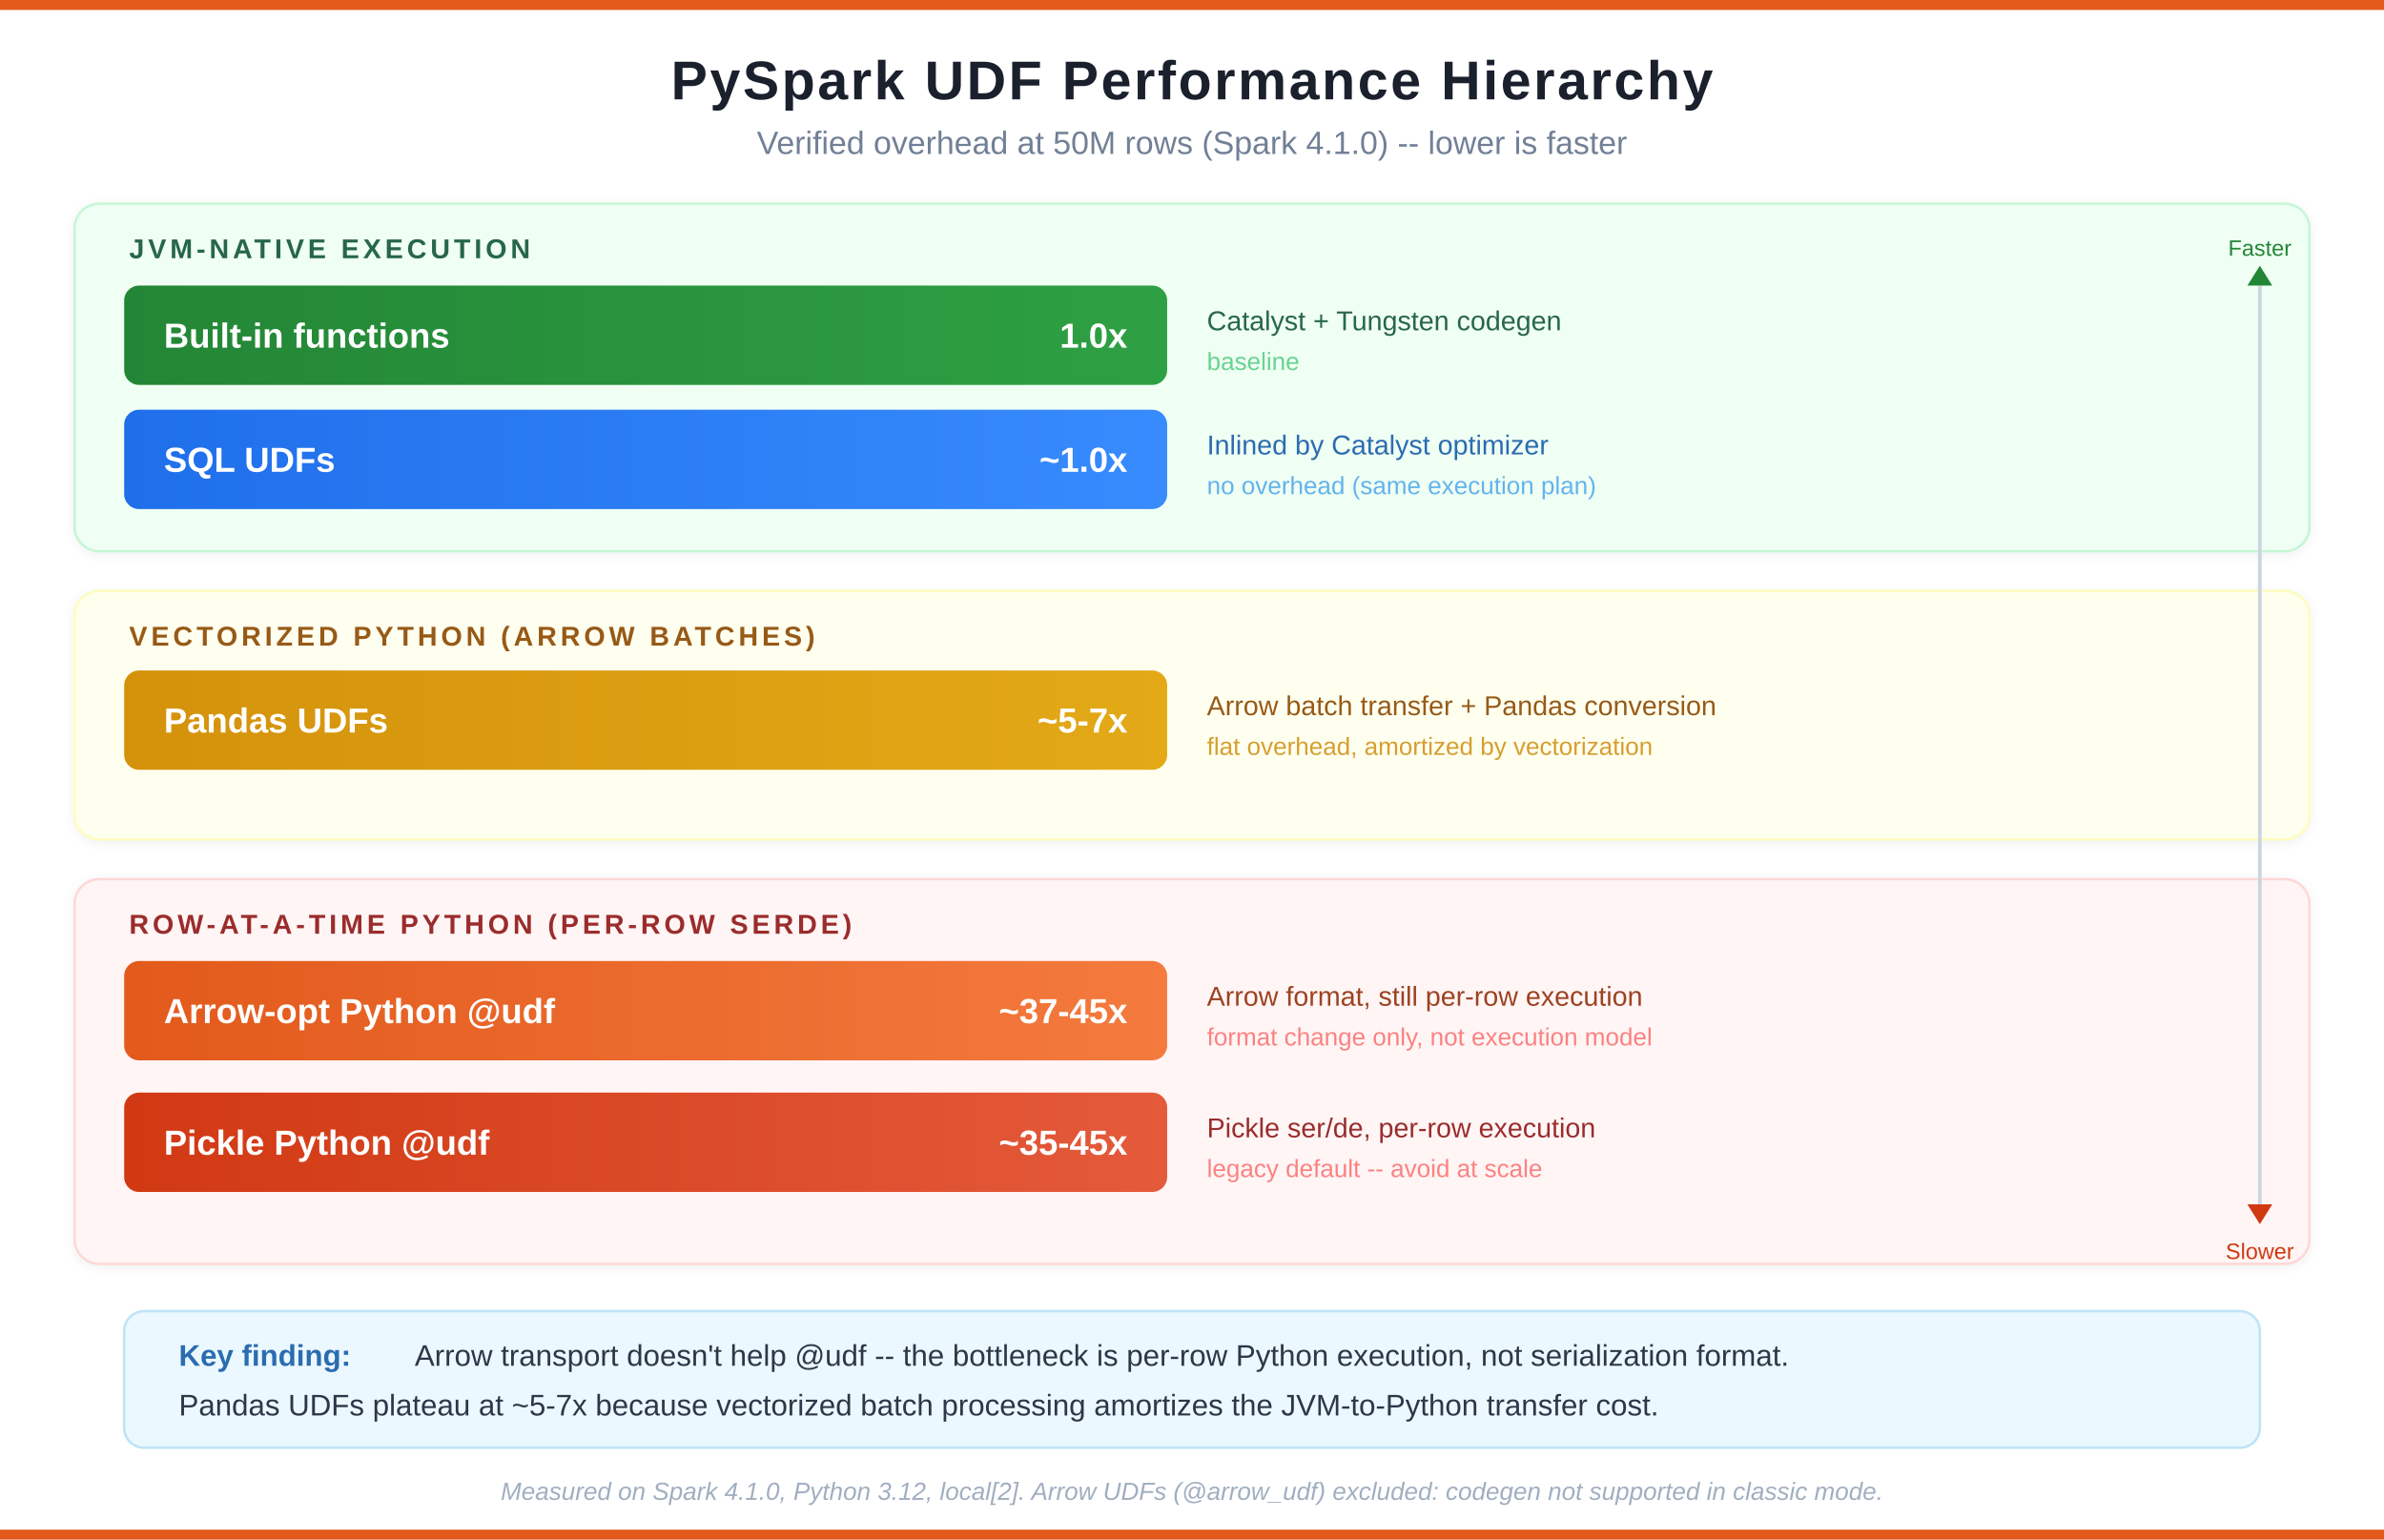
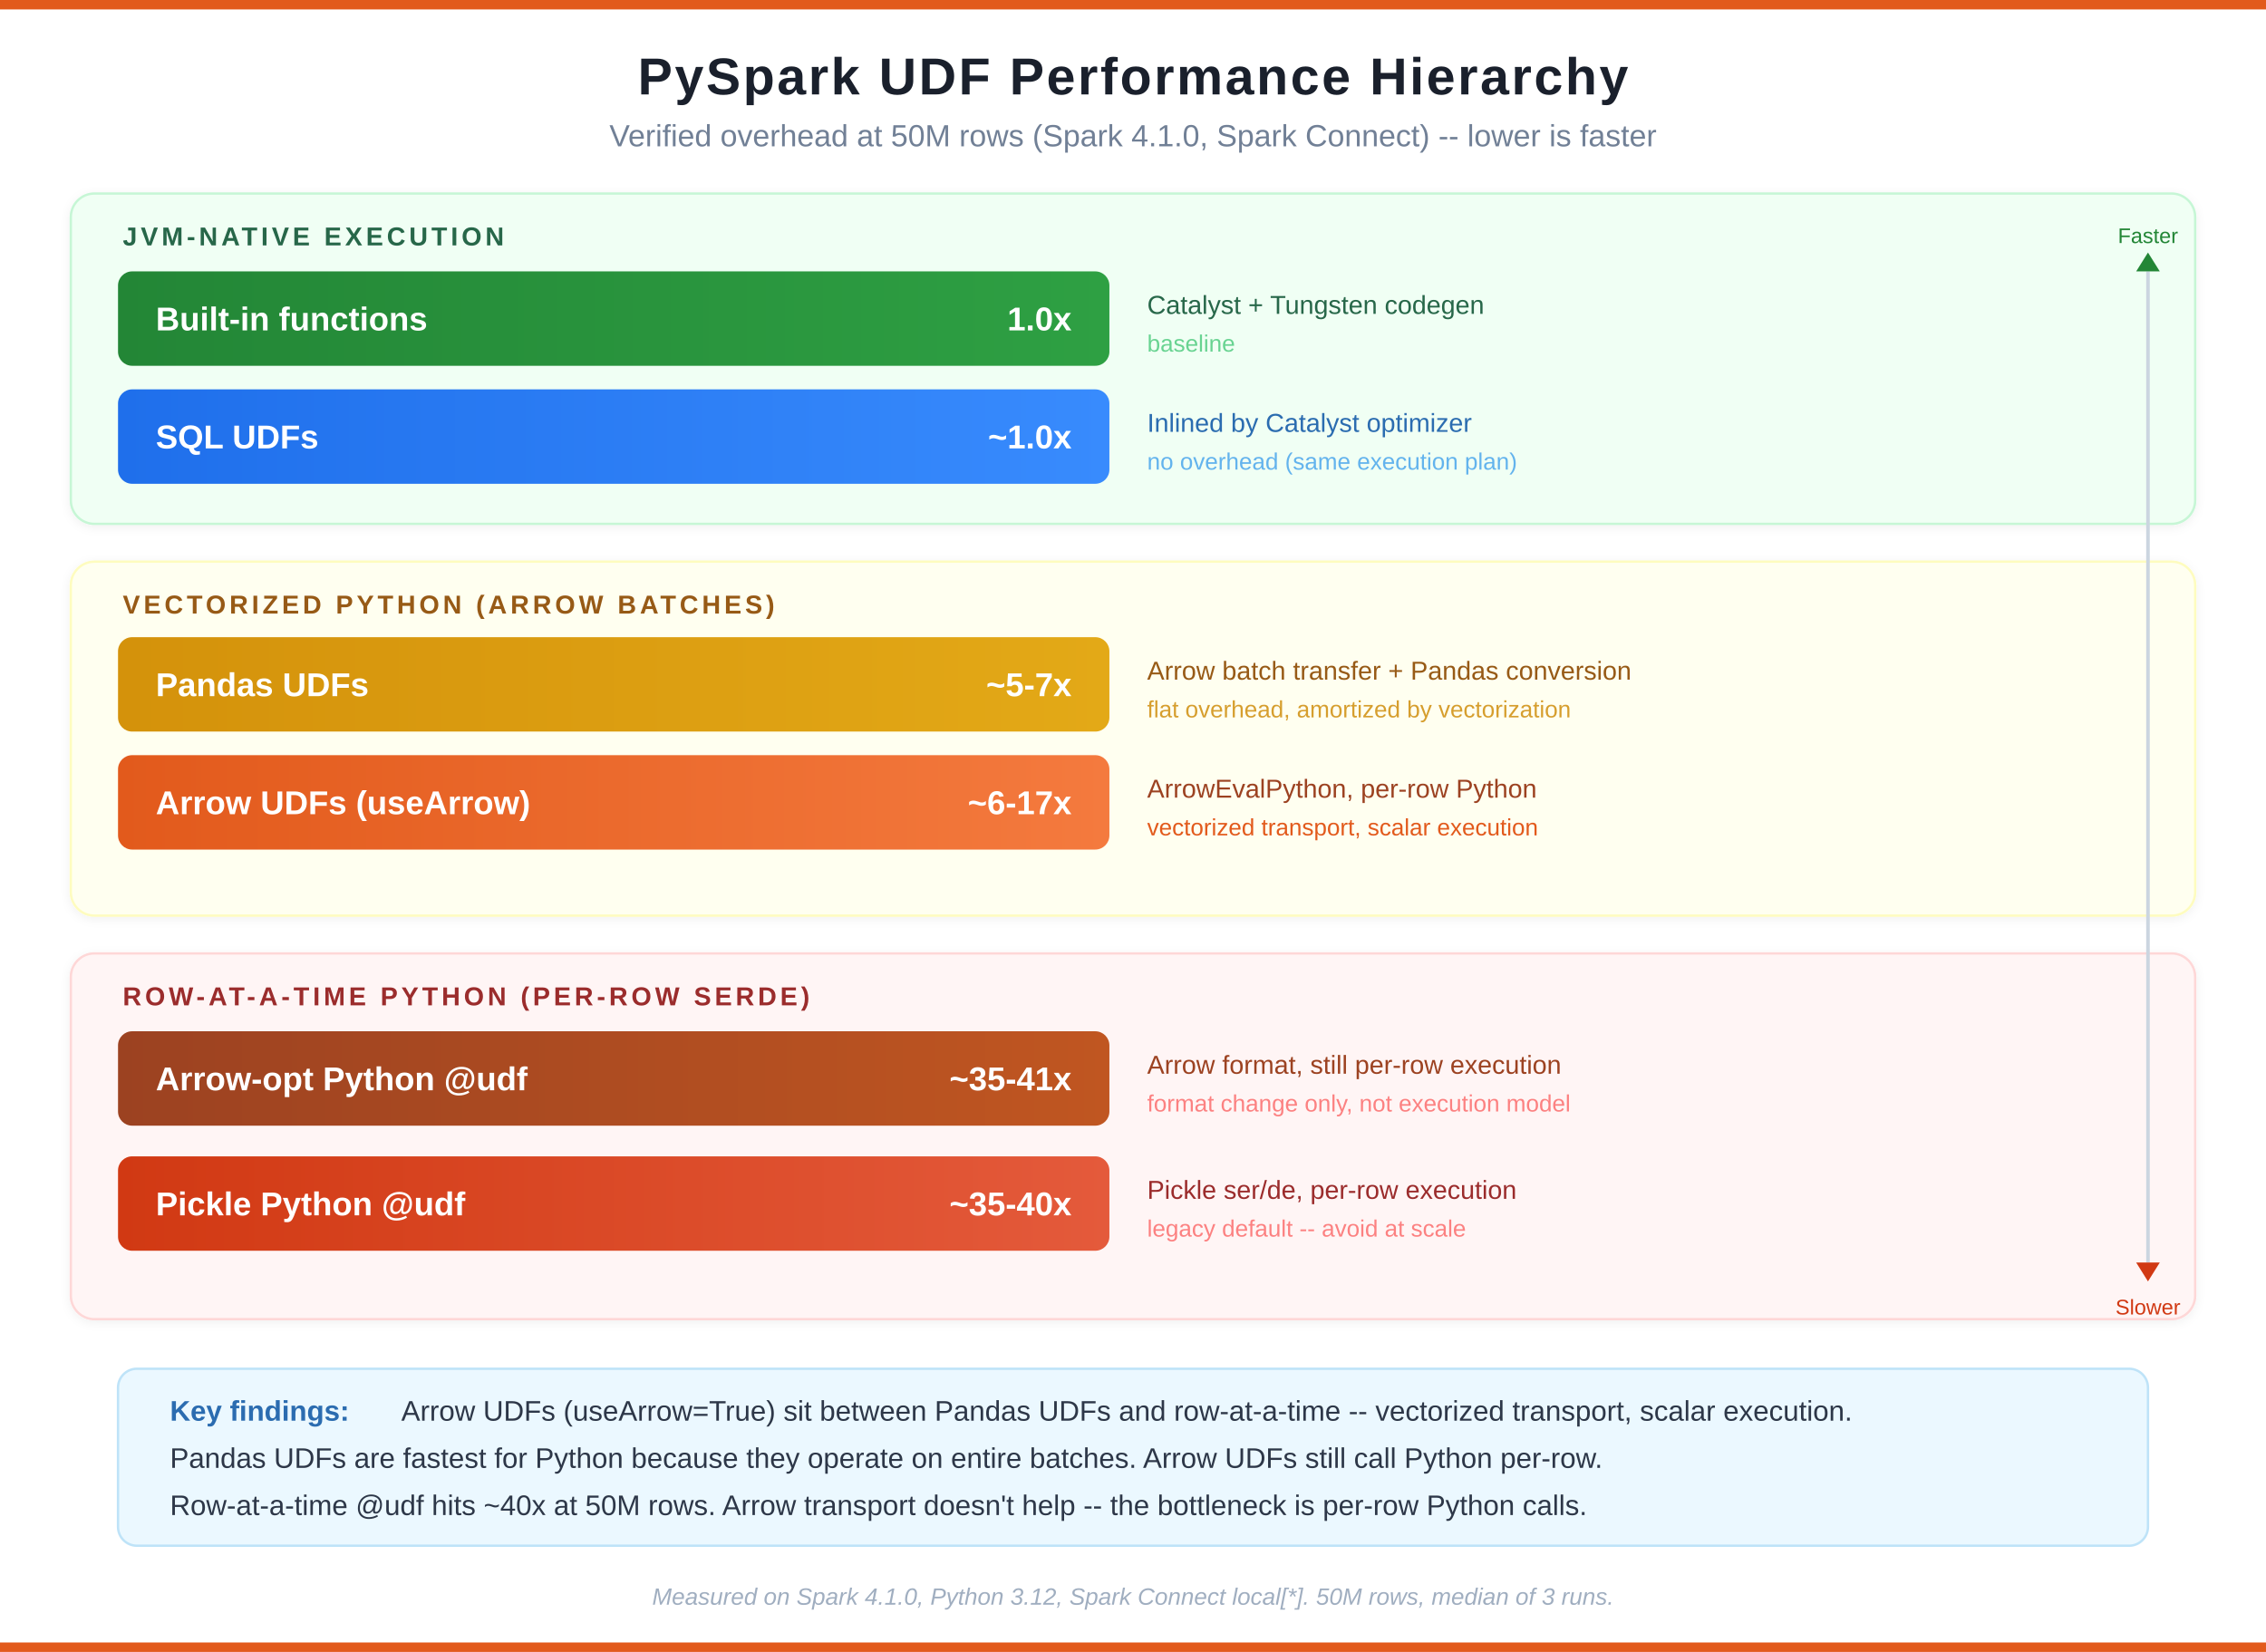
- <svg xmlns="http://www.w3.org/2000/svg" viewBox="0 0 960 620" font-family="'Segoe UI', Arial, Helvetica, sans-serif">
+ <svg xmlns="http://www.w3.org/2000/svg" viewBox="0 0 960 700" font-family="'Segoe UI', Arial, Helvetica, sans-serif">
  <defs>
    <linearGradient id="h-builtin" x1="0" x2="1" y1="0" y2="0">
      <stop offset="0%" stop-color="#238636" />
      <stop offset="100%" stop-color="#2ea043" />
    </linearGradient>
    <linearGradient id="h-sql" x1="0" x2="1" y1="0" y2="0">
      <stop offset="0%" stop-color="#1f6feb" />
      <stop offset="100%" stop-color="#388bfd" />
    </linearGradient>
+     <linearGradient id="h-arrow" x1="0" x2="1" y1="0" y2="0">
+       <stop offset="0%" stop-color="#E25A1C" />
+       <stop offset="100%" stop-color="#F47A3E" />
+     </linearGradient>
    <linearGradient id="h-pandas" x1="0" x2="1" y1="0" y2="0">
      <stop offset="0%" stop-color="#d4920b" />
      <stop offset="100%" stop-color="#e3a917" />
    </linearGradient>
    <linearGradient id="h-arrowopt" x1="0" x2="1" y1="0" y2="0">
-       <stop offset="0%" stop-color="#E25A1C" />
-       <stop offset="100%" stop-color="#F47A3E" />
+       <stop offset="0%" stop-color="#9C4221" />
+       <stop offset="100%" stop-color="#C05621" />
    </linearGradient>
    <linearGradient id="h-pickle" x1="0" x2="1" y1="0" y2="0">
      <stop offset="0%" stop-color="#D13913" />
      <stop offset="100%" stop-color="#E45A3B" />
    </linearGradient>
    <filter id="shadow">
      <feDropShadow dx="0" dy="1" stdDeviation="2" flood-opacity="0.06" />
    </filter>
  </defs>
-   <rect width="960" height="620" fill="#FFFFFF" />
+   <rect width="960" height="700" fill="#FFFFFF" />
  <rect x="0" y="0" width="960" height="4" fill="#E25A1C" />
  <text x="480" y="40" font-size="22" fill="#1A202C" text-anchor="middle" font-weight="bold" letter-spacing="1">PySpark UDF Performance Hierarchy</text>
-   <text x="480" y="62" font-size="13" fill="#718096" text-anchor="middle">Verified overhead at 50M rows (Spark 4.1.0) -- lower is faster</text>
+   <text x="480" y="62" font-size="13" fill="#718096" text-anchor="middle">Verified overhead at 50M rows (Spark 4.1.0, Spark Connect) -- lower is faster</text>
  <rect x="30" y="82" width="900" height="140" rx="10" fill="#F0FFF4" stroke="#C6F6D5" filter="url(#shadow)" />
  <text x="52" y="104" font-size="11" fill="#276749" font-weight="bold" letter-spacing="1.5">JVM-NATIVE EXECUTION</text>
  <g transform="translate(50, 115)">
    <rect x="0" y="0" width="420" height="40" rx="6" fill="url(#h-builtin)" />
    <text x="16" y="25" font-size="14" fill="#FFFFFF" font-weight="bold">Built-in functions</text>
    <text x="404" y="25" font-size="14" fill="#FFFFFF" text-anchor="end" font-weight="bold">1.0x</text>
    <text x="436" y="18" font-size="11" fill="#276749">Catalyst + Tungsten codegen</text>
    <text x="436" y="34" font-size="10" fill="#68D391">baseline</text>
  </g>
  <g transform="translate(50, 165)">
    <rect x="0" y="0" width="420" height="40" rx="6" fill="url(#h-sql)" />
    <text x="16" y="25" font-size="14" fill="#FFFFFF" font-weight="bold">SQL UDFs</text>
    <text x="404" y="25" font-size="14" fill="#FFFFFF" text-anchor="end" font-weight="bold">~1.0x</text>
    <text x="436" y="18" font-size="11" fill="#2B6CB0">Inlined by Catalyst optimizer</text>
    <text x="436" y="34" font-size="10" fill="#63B3ED">no overhead (same execution plan)</text>
  </g>
-   <rect x="30" y="238" width="900" height="100" rx="10" fill="#FFFFF0" stroke="#FEFCBF" filter="url(#shadow)" />
+   <rect x="30" y="238" width="900" height="150" rx="10" fill="#FFFFF0" stroke="#FEFCBF" filter="url(#shadow)" />
  <text x="52" y="260" font-size="11" fill="#975A16" font-weight="bold" letter-spacing="1.5">VECTORIZED PYTHON (ARROW BATCHES)</text>
  <g transform="translate(50, 270)">
    <rect x="0" y="0" width="420" height="40" rx="6" fill="url(#h-pandas)" />
    <text x="16" y="25" font-size="14" fill="#FFFFFF" font-weight="bold">Pandas UDFs</text>
    <text x="404" y="25" font-size="14" fill="#FFFFFF" text-anchor="end" font-weight="bold">~5-7x</text>
    <text x="436" y="18" font-size="11" fill="#975A16">Arrow batch transfer + Pandas conversion</text>
    <text x="436" y="34" font-size="10" fill="#D69E2E">flat overhead, amortized by vectorization</text>
  </g>
-   <rect x="30" y="354" width="900" height="155" rx="10" fill="#FFF5F5" stroke="#FED7D7" filter="url(#shadow)" />
-   <text x="52" y="376" font-size="11" fill="#9B2C2C" font-weight="bold" letter-spacing="1.5">ROW-AT-A-TIME PYTHON (PER-ROW SERDE)</text>
-   <g transform="translate(50, 387)">
+   <g transform="translate(50, 320)">
+     <rect x="0" y="0" width="420" height="40" rx="6" fill="url(#h-arrow)" />
+     <text x="16" y="25" font-size="14" fill="#FFFFFF" font-weight="bold">Arrow UDFs (useArrow)</text>
+     <text x="404" y="25" font-size="14" fill="#FFFFFF" text-anchor="end" font-weight="bold">~6-17x</text>
+     <text x="436" y="18" font-size="11" fill="#9C4221">ArrowEvalPython, per-row Python</text>
+     <text x="436" y="34" font-size="10" fill="#E25A1C">vectorized transport, scalar execution</text>
+   </g>
+   <rect x="30" y="404" width="900" height="155" rx="10" fill="#FFF5F5" stroke="#FED7D7" filter="url(#shadow)" />
+   <text x="52" y="426" font-size="11" fill="#9B2C2C" font-weight="bold" letter-spacing="1.5">ROW-AT-A-TIME PYTHON (PER-ROW SERDE)</text>
+   <g transform="translate(50, 437)">
    <rect x="0" y="0" width="420" height="40" rx="6" fill="url(#h-arrowopt)" />
    <text x="16" y="25" font-size="14" fill="#FFFFFF" font-weight="bold">Arrow-opt Python @udf</text>
-     <text x="404" y="25" font-size="14" fill="#FFFFFF" text-anchor="end" font-weight="bold">~37-45x</text>
+     <text x="404" y="25" font-size="14" fill="#FFFFFF" text-anchor="end" font-weight="bold">~35-41x</text>
    <text x="436" y="18" font-size="11" fill="#9C4221">Arrow format, still per-row execution</text>
    <text x="436" y="34" font-size="10" fill="#FC8181">format change only, not execution model</text>
  </g>
-   <g transform="translate(50, 440)">
+   <g transform="translate(50, 490)">
    <rect x="0" y="0" width="420" height="40" rx="6" fill="url(#h-pickle)" />
    <text x="16" y="25" font-size="14" fill="#FFFFFF" font-weight="bold">Pickle Python @udf</text>
-     <text x="404" y="25" font-size="14" fill="#FFFFFF" text-anchor="end" font-weight="bold">~35-45x</text>
+     <text x="404" y="25" font-size="14" fill="#FFFFFF" text-anchor="end" font-weight="bold">~35-40x</text>
    <text x="436" y="18" font-size="11" fill="#9B2C2C">Pickle ser/de, per-row execution</text>
    <text x="436" y="34" font-size="10" fill="#FC8181">legacy default -- avoid at scale</text>
  </g>
-   <rect x="50" y="528" width="860" height="55" rx="8" fill="#EBF8FF" stroke="#BEE3F8" />
-   <text x="72" y="550" font-size="12" fill="#2B6CB0" font-weight="bold">Key finding:</text>
-   <text x="167" y="550" font-size="12" fill="#2D3748">Arrow transport doesn't help @udf -- the bottleneck is per-row Python execution, not serialization format.</text>
-   <text x="72" y="570" font-size="12" fill="#2D3748">Pandas UDFs plateau at ~5-7x because vectorized batch processing amortizes the JVM-to-Python transfer cost.</text>
+   <rect x="50" y="580" width="860" height="75" rx="8" fill="#EBF8FF" stroke="#BEE3F8" />
+   <text x="72" y="602" font-size="12" fill="#2B6CB0" font-weight="bold">Key findings:</text>
+   <text x="170" y="602" font-size="12" fill="#2D3748">Arrow UDFs (useArrow=True) sit between Pandas UDFs and row-at-a-time -- vectorized transport, scalar execution.</text>
+   <text x="72" y="622" font-size="12" fill="#2D3748">Pandas UDFs are fastest for Python because they operate on entire batches. Arrow UDFs still call Python per-row.</text>
+   <text x="72" y="642" font-size="12" fill="#2D3748">Row-at-a-time @udf hits ~40x at 50M rows. Arrow transport doesn't help -- the bottleneck is per-row Python calls.</text>
  <g transform="translate(910, 115)">
-     <line x1="0" y1="0" x2="0" y2="370" stroke="#CBD5E0" stroke-width="1.5" />
+     <line x1="0" y1="0" x2="0" y2="420" stroke="#CBD5E0" stroke-width="1.5" />
    <polygon points="-5,0 5,0 0,-8" fill="#238636" />
    <text x="0" y="-12" font-size="9" fill="#238636" text-anchor="middle">Faster</text>
-     <polygon points="-5,370 5,370 0,378" fill="#D13913" />
-     <text x="0" y="392" font-size="9" fill="#D13913" text-anchor="middle">Slower</text>
+     <polygon points="-5,420 5,420 0,428" fill="#D13913" />
+     <text x="0" y="442" font-size="9" fill="#D13913" text-anchor="middle">Slower</text>
  </g>
-   <text x="480" y="604" font-size="10" fill="#A0AEC0" text-anchor="middle" font-style="italic">Measured on Spark 4.1.0, Python 3.12, local[2]. Arrow UDFs (@arrow_udf) excluded: codegen not supported in classic mode.</text>
-   <rect x="0" y="616" width="960" height="4" fill="#E25A1C" />
+   <text x="480" y="680" font-size="10" fill="#A0AEC0" text-anchor="middle" font-style="italic">Measured on Spark 4.1.0, Python 3.12, Spark Connect local[*]. 50M rows, median of 3 runs.</text>
+   <rect x="0" y="696" width="960" height="4" fill="#E25A1C" />
</svg>
